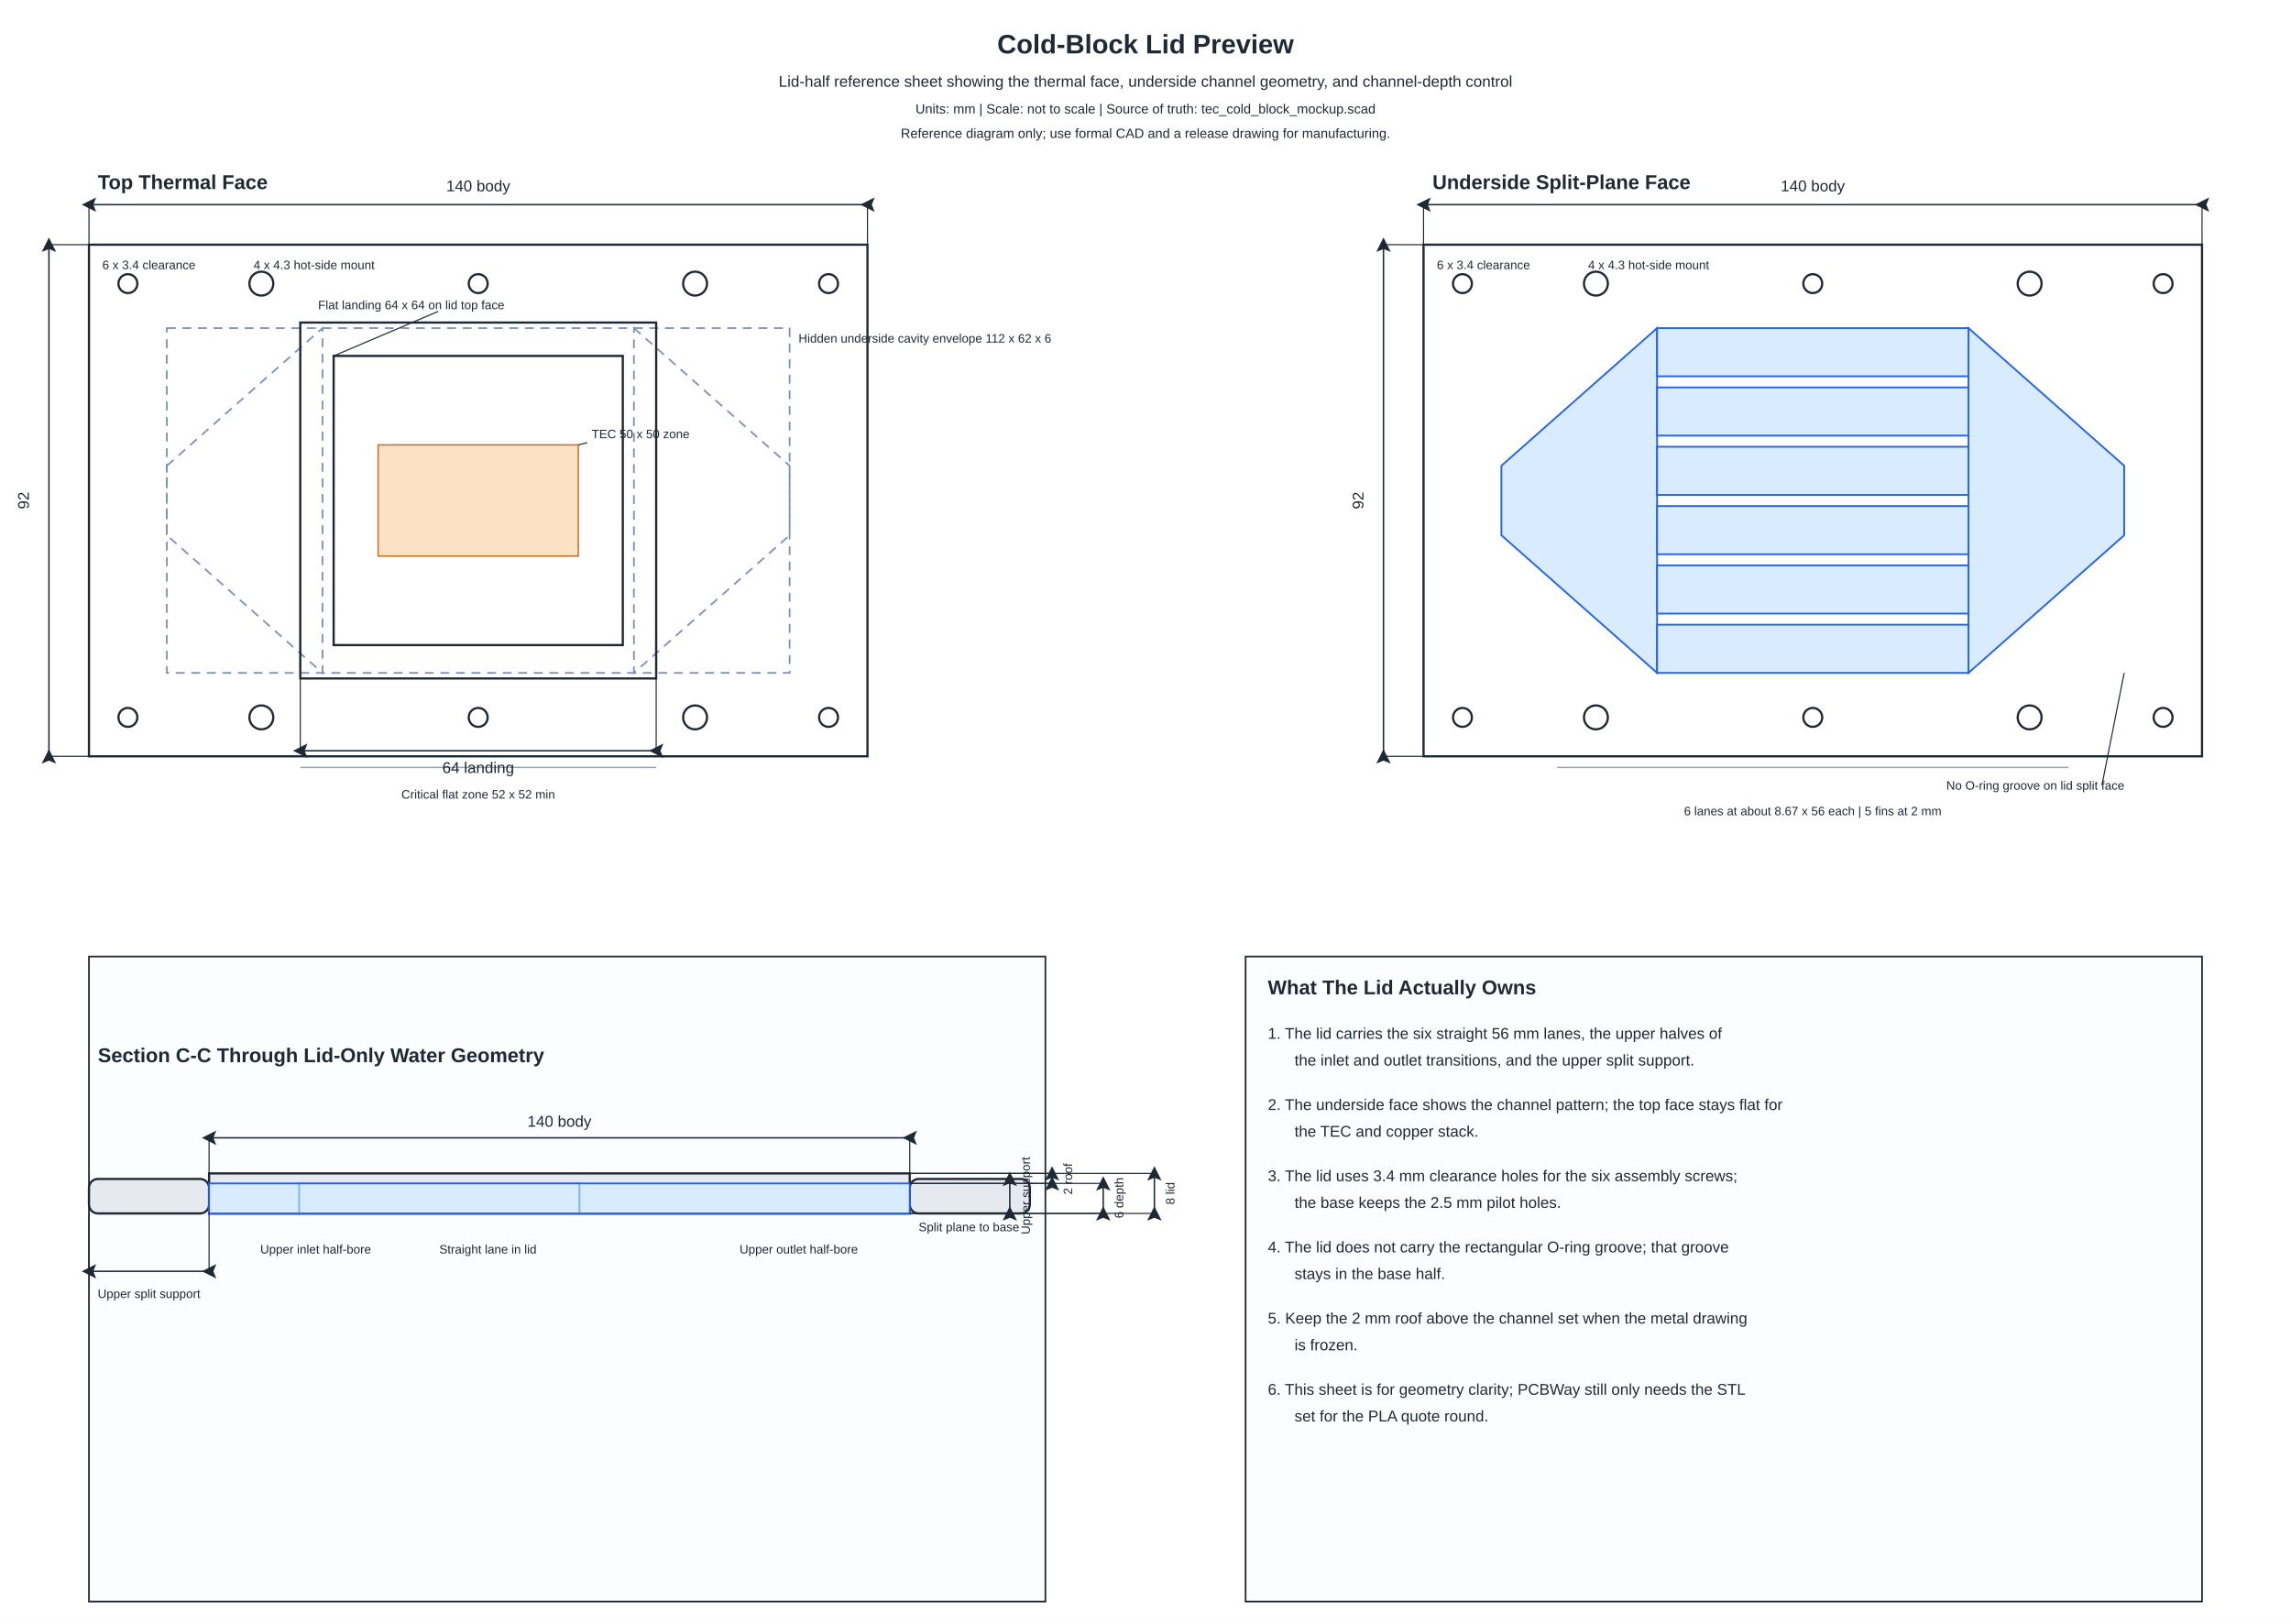
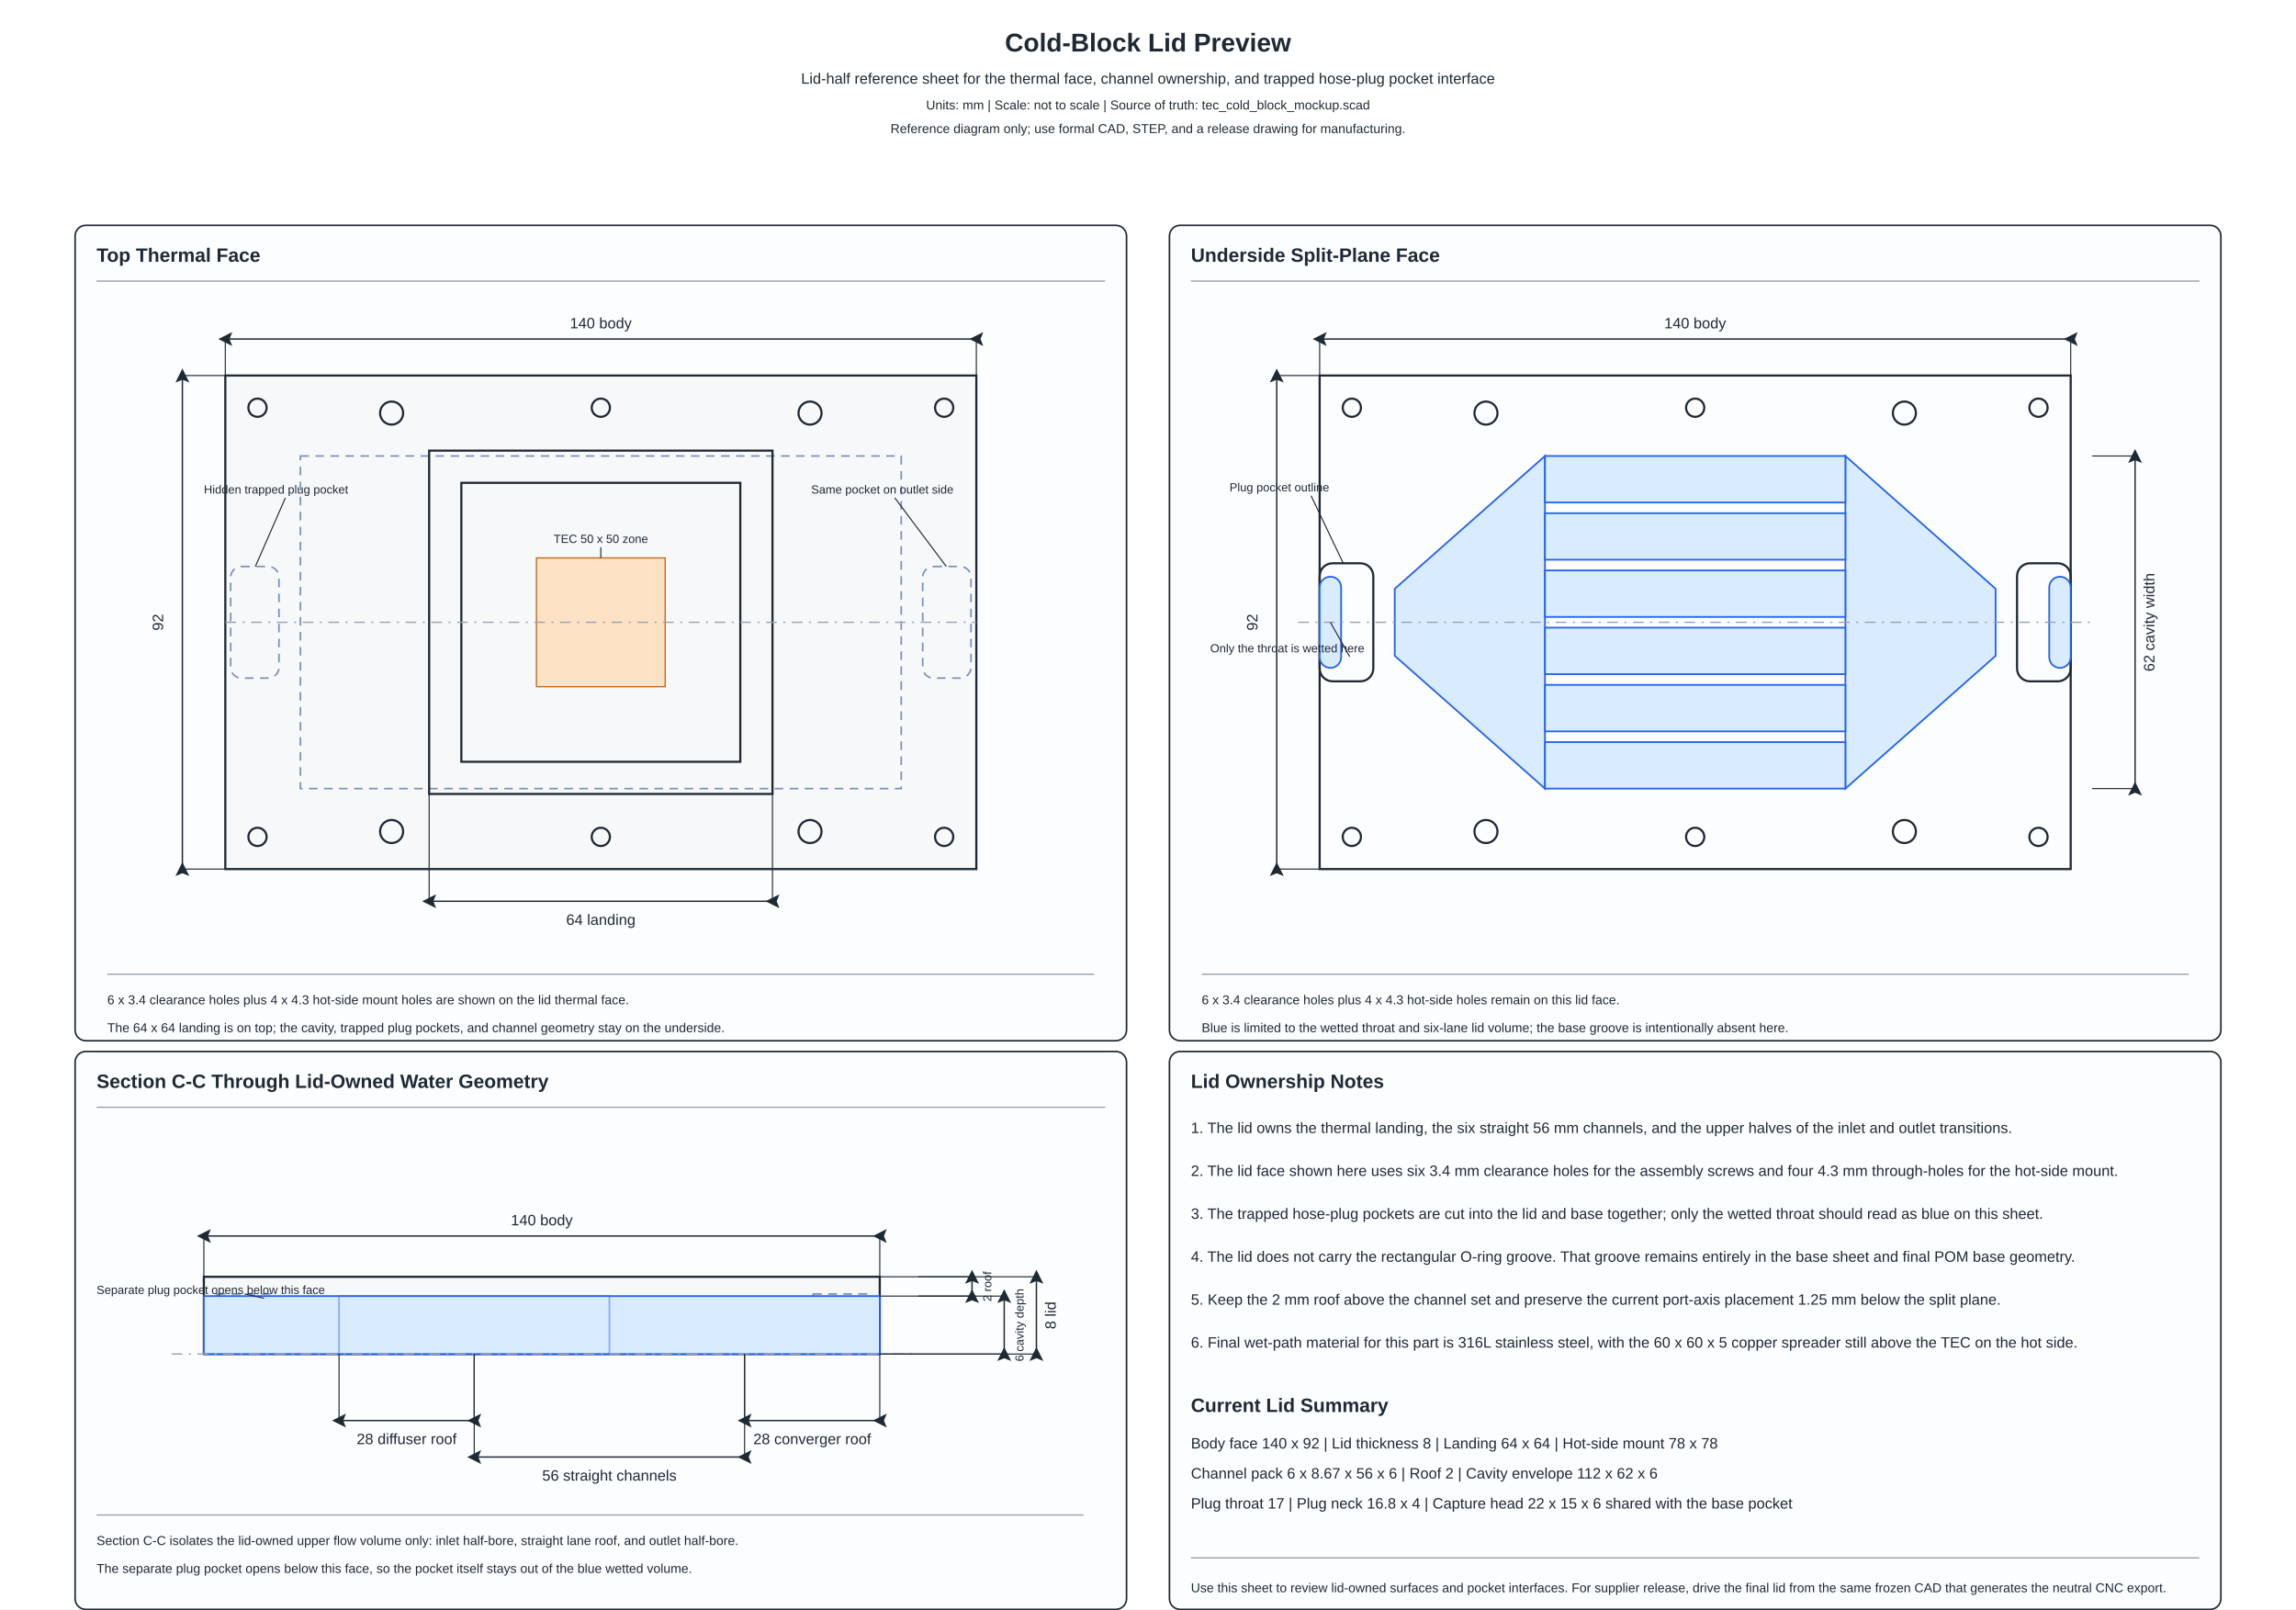
- <svg xmlns="http://www.w3.org/2000/svg" viewBox="0 0 2060 1460" width="2060" height="1460">
+ <svg xmlns="http://www.w3.org/2000/svg" viewBox="0 0 2140 1500" width="2140" height="1500">
  <defs>
    <marker id="dimArrow" markerWidth="10" markerHeight="10" refX="5" refY="5" orient="auto" markerUnits="strokeWidth">
      <path d="M0,5 L10,0 L8,5 L10,10 z" fill="#1f2933" />
    </marker>
    <style>
      .title { font: 700 24px Arial, sans-serif; fill: #1f2933; }
      .subtitle { font: 700 18px Arial, sans-serif; fill: #1f2933; }
      .label { font: 14px Arial, sans-serif; fill: #1f2933; }
      .small { font: 12px Arial, sans-serif; fill: #1f2933; }
      .tiny { font: 11px Arial, sans-serif; fill: #1f2933; }
      .outline { fill: none; stroke: #1f2933; stroke-width: 2; }
      .hidden { fill: none; stroke: #7b90b8; stroke-width: 1.5; stroke-dasharray: 8 6; }
      .centerline { fill: none; stroke: #98a1af; stroke-width: 1.2; stroke-dasharray: 10 6 2 6; }
      .dim { fill: none; stroke: #1f2933; stroke-width: 1.3; marker-start: url(#dimArrow); marker-end: url(#dimArrow); }
      .ext { fill: none; stroke: #1f2933; stroke-width: 1; }
      .leader { fill: none; stroke: #1f2933; stroke-width: 1; }
      .divider { fill: none; stroke: #98a1af; stroke-width: 1.2; }
      .water { fill: #d9ecff; stroke: #2563eb; stroke-width: 1.6; }
-       .metal { fill: #e6e9ef; stroke: #1f2933; stroke-width: 2; }
-       .accent { fill: #f7f8fa; stroke: #1f2933; stroke-width: 2; }
+       .metalA { fill: #f7f8fa; stroke: #1f2933; stroke-width: 2; }
      .heat { fill: #fde1c4; stroke: #c56a1b; stroke-width: 1.2; }
      .noteBox { fill: #fcfdff; stroke: #1f2933; stroke-width: 1.5; }
    </style>
  </defs>
-   <rect x="0" y="0" width="2060" height="1460" fill="#fff" />
-   <text x="1030" y="48" text-anchor="middle" class="title">Cold-Block Lid Preview</text>
-   <text x="1030" y="78" text-anchor="middle" class="label">Lid-half reference sheet showing the thermal face, underside channel geometry, and channel-depth control</text>
-   <text x="1030" y="102" text-anchor="middle" class="small">Units: mm | Scale: not to scale | Source of truth: tec_cold_block_mockup.scad</text>
-   <text x="1030" y="124" text-anchor="middle" class="small">Reference diagram only; use formal CAD and a release drawing for manufacturing.</text>
-   <g transform="translate(80,220)">
-     <text x="8" y="-50" class="subtitle">Top Thermal Face</text>
-     <rect x="0" y="0" width="700" height="460" class="outline" />
-     <rect x="70" y="75" width="560" height="310" class="hidden" />
-     <text x="638" y="88" class="tiny">Hidden underside cavity envelope 112 x 62 x 6</text>
-     <polygon points="70,198.75 210,75 210,385 70,261.25" class="hidden" />
-     <polygon points="490,75 630,198.75 630,261.25 490,385" class="hidden" />
-     <rect x="190" y="70" width="320" height="320" class="outline" />
-     <rect x="220" y="100" width="260" height="260" class="outline" />
-     <text x="206" y="58" class="tiny">Flat landing 64 x 64 on lid top face</text>
-     <line x1="314" y1="60" x2="220" y2="100" class="leader" />
-     <circle cx="35" cy="35" r="8.5" class="outline" />
-     <circle cx="155" cy="35" r="10.75" class="outline" />
-     <circle cx="350" cy="35" r="8.5" class="outline" />
-     <circle cx="545" cy="35" r="10.75" class="outline" />
-     <circle cx="665" cy="35" r="8.5" class="outline" />
-     <circle cx="35" cy="425" r="8.5" class="outline" />
-     <circle cx="155" cy="425" r="10.75" class="outline" />
-     <circle cx="350" cy="425" r="8.5" class="outline" />
-     <circle cx="545" cy="425" r="10.75" class="outline" />
-     <circle cx="665" cy="425" r="8.5" class="outline" />
-     <text x="12" y="22" class="tiny">6 x 3.4 clearance</text>
-     <text x="148" y="22" class="tiny">4 x 4.3 hot-side mount</text>
-     <rect x="260" y="180" width="180" height="100" class="heat" />
-     <text x="452" y="174" class="tiny">TEC 50 x 50 zone</text>
-     <line x1="448" y1="178" x2="440" y2="180" class="leader" />
-     <line x1="0" y1="0" x2="0" y2="-36" class="ext" />
-     <line x1="700" y1="0" x2="700" y2="-36" class="ext" />
-     <line x1="0" y1="-36" x2="700" y2="-36" class="dim" />
-     <text x="350" y="-48" text-anchor="middle" class="label">140 body</text>
-     <line x1="0" y1="0" x2="-36" y2="0" class="ext" />
-     <line x1="0" y1="460" x2="-36" y2="460" class="ext" />
-     <line x1="-36" y1="0" x2="-36" y2="460" class="dim" />
-     <text x="-54" y="230" transform="rotate(-90 -54 230)" text-anchor="middle" class="label">92</text>
-     <line x1="190" y1="455" x2="510" y2="455" class="dim" />
-     <line x1="190" y1="390" x2="190" y2="455" class="ext" />
-     <line x1="510" y1="390" x2="510" y2="455" class="ext" />
-     <line x1="190" y1="470" x2="510" y2="470" class="divider" />
-     <text x="350" y="475" text-anchor="middle" class="label">64 landing</text>
-     <text x="350" y="498" text-anchor="middle" class="tiny">Critical flat zone 52 x 52 min</text>
-   </g>
-   <g transform="translate(1280,220)">
-     <text x="8" y="-50" class="subtitle">Underside Split-Plane Face</text>
-     <rect x="0" y="0" width="700" height="460" class="outline" />
-     <polygon points="70,198.75 210,75 210,385 70,261.25" class="water" />
-     <polygon points="490,75 630,198.75 630,261.25 490,385" class="water" />
-     <rect x="210" y="75" width="280" height="43.33" class="water" />
-     <rect x="210" y="128.33" width="280" height="43.33" class="water" />
-     <rect x="210" y="181.67" width="280" height="43.33" class="water" />
-     <rect x="210" y="235" width="280" height="43.33" class="water" />
-     <rect x="210" y="288.33" width="280" height="43.33" class="water" />
-     <rect x="210" y="341.67" width="280" height="43.33" class="water" />
-     <circle cx="35" cy="35" r="8.5" class="outline" />
-     <circle cx="155" cy="35" r="10.75" class="outline" />
-     <circle cx="350" cy="35" r="8.5" class="outline" />
-     <circle cx="545" cy="35" r="10.75" class="outline" />
-     <circle cx="665" cy="35" r="8.5" class="outline" />
-     <circle cx="35" cy="425" r="8.5" class="outline" />
-     <circle cx="155" cy="425" r="10.75" class="outline" />
-     <circle cx="350" cy="425" r="8.5" class="outline" />
-     <circle cx="545" cy="425" r="10.75" class="outline" />
-     <circle cx="665" cy="425" r="8.5" class="outline" />
-     <text x="12" y="22" class="tiny">6 x 3.4 clearance</text>
-     <text x="148" y="22" class="tiny">4 x 4.3 hot-side mount</text>
-     <line x1="0" y1="0" x2="0" y2="-36" class="ext" />
-     <line x1="700" y1="0" x2="700" y2="-36" class="ext" />
-     <line x1="0" y1="-36" x2="700" y2="-36" class="dim" />
-     <text x="350" y="-48" text-anchor="middle" class="label">140 body</text>
-     <line x1="0" y1="0" x2="-36" y2="0" class="ext" />
-     <line x1="0" y1="460" x2="-36" y2="460" class="ext" />
-     <line x1="-36" y1="0" x2="-36" y2="460" class="dim" />
-     <text x="-54" y="230" transform="rotate(-90 -54 230)" text-anchor="middle" class="label">92</text>
-     <line x1="120" y1="470" x2="580" y2="470" class="divider" />
-     <text x="470" y="490" class="tiny">No O-ring groove on lid split face</text>
-     <line x1="610" y1="486" x2="630" y2="385" class="leader" />
-     <text x="350" y="513" text-anchor="middle" class="tiny">6 lanes at about 8.67 x 56 each | 5 fins at 2 mm</text>
-   </g>
-   <g transform="translate(80,860)">
-     <rect x="0" y="0" width="860" height="580" class="noteBox" />
-     <g transform="translate(0,145)">
-       <text x="8" y="-50" class="subtitle">Section C-C Through Lid-Only Water Geometry</text>
-       <rect x="108" y="50" width="630" height="36" class="metal" />
-       <rect x="0" y="55" width="108" height="31" rx="8" ry="8" class="metal" />
-       <rect x="738" y="55" width="108" height="31" rx="8" ry="8" class="metal" />
-       <line x1="108" y1="86" x2="738" y2="86" class="outline" />
-       <text x="746" y="102" class="tiny">Split plane to base</text>
-       <path d="M 108 59 L 738 59 L 738 86 L 108 86 Z" class="water" />
-       <rect x="189" y="59" width="252" height="27" class="water" opacity="0.45" />
-       <text x="154" y="122" class="tiny">Upper inlet half-bore</text>
-       <text x="315" y="122" class="tiny">Straight lane in lid</text>
-       <text x="585" y="122" class="tiny">Upper outlet half-bore</text>
-       <line x1="108" y1="18" x2="738" y2="18" class="dim" />
-       <line x1="108" y1="50" x2="108" y2="18" class="ext" />
-       <line x1="738" y1="50" x2="738" y2="18" class="ext" />
-       <text x="423" y="8" text-anchor="middle" class="label">140 body</text>
-       <line x1="0" y1="138" x2="108" y2="138" class="dim" />
-       <line x1="0" y1="86" x2="0" y2="138" class="ext" />
-       <line x1="108" y1="86" x2="108" y2="138" class="ext" />
-       <text x="54" y="162" text-anchor="middle" class="tiny">Upper split support</text>
-       <line x1="778" y1="55" x2="828" y2="55" class="ext" />
-       <line x1="778" y1="86" x2="828" y2="86" class="ext" />
-       <line x1="828" y1="55" x2="828" y2="86" class="dim" />
-       <text x="846" y="70" transform="rotate(-90 846 70)" text-anchor="middle" class="tiny">Upper support</text>
-       <line x1="866" y1="50" x2="866" y2="59" class="dim" />
-       <line x1="738" y1="50" x2="866" y2="50" class="ext" />
-       <line x1="738" y1="59" x2="866" y2="59" class="ext" />
-       <text x="884" y="55" transform="rotate(-90 884 55)" text-anchor="middle" class="tiny">2 roof</text>
-       <line x1="912" y1="59" x2="912" y2="86" class="dim" />
-       <line x1="738" y1="59" x2="912" y2="59" class="ext" />
-       <line x1="738" y1="86" x2="912" y2="86" class="ext" />
-       <text x="930" y="72" transform="rotate(-90 930 72)" text-anchor="middle" class="tiny">6 depth</text>
-       <line x1="958" y1="50" x2="958" y2="86" class="dim" />
-       <line x1="738" y1="50" x2="958" y2="50" class="ext" />
-       <line x1="738" y1="86" x2="958" y2="86" class="ext" />
-       <text x="976" y="68" transform="rotate(-90 976 68)" text-anchor="middle" class="tiny">8 lid</text>
+   <rect x="0" y="0" width="2140" height="1500" fill="#fff" />
+   <text x="1070" y="48" text-anchor="middle" class="title">Cold-Block Lid Preview</text>
+   <text x="1070" y="78" text-anchor="middle" class="label">Lid-half reference sheet for the thermal face, channel ownership, and trapped hose-plug pocket interface</text>
+   <text x="1070" y="102" text-anchor="middle" class="small">Units: mm | Scale: not to scale | Source of truth: tec_cold_block_mockup.scad</text>
+   <text x="1070" y="124" text-anchor="middle" class="small">Reference diagram only; use formal CAD, STEP, and a release drawing for manufacturing.</text>
+   <g transform="translate(70,210)">
+     <rect x="0" y="0" width="980" height="760" rx="10" ry="10" class="noteBox" />
+     <text x="20" y="34" class="subtitle">Top Thermal Face</text>
+     <line x1="20" y1="52" x2="960" y2="52" class="divider" />
+     <g transform="translate(0,10)">
+       <rect x="140" y="130" width="700" height="460" class="metalA" />
+       <rect x="210" y="205" width="560" height="310" class="hidden" />
+       <rect x="145" y="308" width="45" height="104" rx="10" ry="10" class="hidden" />
+       <rect x="790" y="308" width="45" height="104" rx="10" ry="10" class="hidden" />
+       <rect x="330" y="200" width="320" height="320" class="outline" />
+       <rect x="360" y="230" width="260" height="260" class="outline" />
+       <rect x="430" y="300" width="120" height="120" class="heat" />
+       <circle cx="170" cy="160" r="8.5" class="outline" />
+       <circle cx="295" cy="165" r="10.75" class="outline" />
+       <circle cx="490" cy="160" r="8.5" class="outline" />
+       <circle cx="685" cy="165" r="10.75" class="outline" />
+       <circle cx="810" cy="160" r="8.5" class="outline" />
+       <circle cx="170" cy="560" r="8.5" class="outline" />
+       <circle cx="295" cy="555" r="10.75" class="outline" />
+       <circle cx="490" cy="560" r="8.5" class="outline" />
+       <circle cx="685" cy="555" r="10.75" class="outline" />
+       <circle cx="810" cy="560" r="8.5" class="outline" />
+       <line x1="140" y1="360" x2="840" y2="360" class="centerline" />
+       <text x="490" y="286" text-anchor="middle" class="tiny">TEC 50 x 50 zone</text>
+       <line x1="490" y1="290" x2="490" y2="300" class="leader" />
+       <text x="120" y="240" class="tiny">Hidden trapped plug pocket</text>
+       <line x1="196" y1="244" x2="168" y2="308" class="leader" />
+       <text x="686" y="240" class="tiny">Same pocket on outlet side</text>
+       <line x1="764" y1="244" x2="812" y2="308" class="leader" />
+       <line x1="140" y1="96" x2="840" y2="96" class="dim" />
+       <line x1="140" y1="130" x2="140" y2="96" class="ext" />
+       <line x1="840" y1="130" x2="840" y2="96" class="ext" />
+       <text x="490" y="86" text-anchor="middle" class="label">140 body</text>
+       <line x1="100" y1="130" x2="100" y2="590" class="dim" />
+       <line x1="140" y1="130" x2="100" y2="130" class="ext" />
+       <line x1="140" y1="590" x2="100" y2="590" class="ext" />
+       <text x="82" y="360" transform="rotate(-90 82 360)" text-anchor="middle" class="label">92</text>
+       <line x1="330" y1="620" x2="650" y2="620" class="dim" />
+       <line x1="330" y1="520" x2="330" y2="620" class="ext" />
+       <line x1="650" y1="520" x2="650" y2="620" class="ext" />
+       <text x="490" y="642" text-anchor="middle" class="label">64 landing</text>
+       <line x1="30" y1="688" x2="950" y2="688" class="divider" />
+       <text x="30" y="716" class="small">6 x 3.4 clearance holes plus 4 x 4.3 hot-side mount holes are shown on the lid thermal face.</text>
+       <text x="30" y="742" class="small">The 64 x 64 landing is on top; the cavity, trapped plug pockets, and channel geometry stay on the underside.</text>
    </g>
  </g>
-   <g transform="translate(1120,860)">
-     <rect x="0" y="0" width="860" height="580" class="noteBox" />
-     <text x="20" y="34" class="subtitle">What The Lid Actually Owns</text>
-     <text x="20" y="74" class="label">1. The lid carries the six straight 56 mm lanes, the upper halves of</text>
-     <text x="44" y="98" class="label">the inlet and outlet transitions, and the upper split support.</text>
-     <text x="20" y="138" class="label">2. The underside face shows the channel pattern; the top face stays flat for</text>
-     <text x="44" y="162" class="label">the TEC and copper stack.</text>
-     <text x="20" y="202" class="label">3. The lid uses 3.4 mm clearance holes for the six assembly screws;</text>
-     <text x="44" y="226" class="label">the base keeps the 2.5 mm pilot holes.</text>
-     <text x="20" y="266" class="label">4. The lid does not carry the rectangular O-ring groove; that groove</text>
-     <text x="44" y="290" class="label">stays in the base half.</text>
-     <text x="20" y="330" class="label">5. Keep the 2 mm roof above the channel set when the metal drawing</text>
-     <text x="44" y="354" class="label">is frozen.</text>
-     <text x="20" y="394" class="label">6. This sheet is for geometry clarity; PCBWay still only needs the STL</text>
-     <text x="44" y="418" class="label">set for the PLA quote round.</text>
+   <g transform="translate(1090,210)">
+     <rect x="0" y="0" width="980" height="760" rx="10" ry="10" class="noteBox" />
+     <text x="20" y="34" class="subtitle">Underside Split-Plane Face</text>
+     <line x1="20" y1="52" x2="960" y2="52" class="divider" />
+     <g transform="translate(0,10)">
+       <rect x="140" y="130" width="700" height="460" class="outline" />
+       <rect x="140" y="305" width="50" height="110" rx="12" ry="12" class="outline" />
+       <rect x="140" y="317.5" width="20" height="85" rx="10" ry="10" class="water" />
+       <rect x="790" y="305" width="50" height="110" rx="12" ry="12" class="outline" />
+       <rect x="820" y="317.5" width="20" height="85" rx="10" ry="10" class="water" />
+       <polygon points="210,328.75 350,205 350,515 210,391.25" class="water" />
+       <polygon points="630,205 770,328.75 770,391.25 630,515" class="water" />
+       <rect x="350" y="205" width="280" height="43.33" class="water" />
+       <rect x="350" y="258.33" width="280" height="43.33" class="water" />
+       <rect x="350" y="311.67" width="280" height="43.33" class="water" />
+       <rect x="350" y="365" width="280" height="43.33" class="water" />
+       <rect x="350" y="418.33" width="280" height="43.33" class="water" />
+       <rect x="350" y="471.67" width="280" height="43.33" class="water" />
+       <circle cx="170" cy="160" r="8.5" class="outline" />
+       <circle cx="295" cy="165" r="10.75" class="outline" />
+       <circle cx="490" cy="160" r="8.5" class="outline" />
+       <circle cx="685" cy="165" r="10.75" class="outline" />
+       <circle cx="810" cy="160" r="8.5" class="outline" />
+       <circle cx="170" cy="560" r="8.5" class="outline" />
+       <circle cx="295" cy="555" r="10.75" class="outline" />
+       <circle cx="490" cy="560" r="8.5" class="outline" />
+       <circle cx="685" cy="555" r="10.75" class="outline" />
+       <circle cx="810" cy="560" r="8.5" class="outline" />
+       <line x1="120" y1="360" x2="860" y2="360" class="centerline" />
+       <text x="56" y="238" class="tiny">Plug pocket outline</text>
+       <line x1="132" y1="242" x2="162" y2="305" class="leader" />
+       <text x="38" y="388" class="tiny">Only the throat is wetted here</text>
+       <line x1="168" y1="392" x2="150" y2="360" class="leader" />
+       <line x1="140" y1="96" x2="840" y2="96" class="dim" />
+       <line x1="140" y1="130" x2="140" y2="96" class="ext" />
+       <line x1="840" y1="130" x2="840" y2="96" class="ext" />
+       <text x="490" y="86" text-anchor="middle" class="label">140 body</text>
+       <line x1="100" y1="130" x2="100" y2="590" class="dim" />
+       <line x1="140" y1="130" x2="100" y2="130" class="ext" />
+       <line x1="140" y1="590" x2="100" y2="590" class="ext" />
+       <text x="82" y="360" transform="rotate(-90 82 360)" text-anchor="middle" class="label">92</text>
+       <line x1="860" y1="205" x2="900" y2="205" class="ext" />
+       <line x1="860" y1="515" x2="900" y2="515" class="ext" />
+       <line x1="900" y1="205" x2="900" y2="515" class="dim" />
+       <text x="918" y="360" transform="rotate(-90 918 360)" text-anchor="middle" class="label">62 cavity width</text>
+       <line x1="30" y1="688" x2="950" y2="688" class="divider" />
+       <text x="30" y="716" class="small">6 x 3.4 clearance holes plus 4 x 4.3 hot-side holes remain on this lid face.</text>
+       <text x="30" y="742" class="small">Blue is limited to the wetted throat and six-lane lid volume; the base groove is intentionally absent here.</text>
+     </g>
+   </g>
+   <g transform="translate(70,980)">
+     <rect x="0" y="0" width="980" height="520" rx="10" ry="10" class="noteBox" />
+     <text x="20" y="34" class="subtitle">Section C-C Through Lid-Owned Water Geometry</text>
+     <line x1="20" y1="52" x2="960" y2="52" class="divider" />
+     <g transform="translate(0,40)">
+       <rect x="120" y="170" width="630" height="72" class="metalA" />
+       <rect x="132" y="186" width="50" height="56" class="hidden" />
+       <rect x="688" y="186" width="50" height="56" class="hidden" />
+       <path d="M 120 188 L 750 188 L 750 242 L 120 242 Z" class="water" />
+       <rect x="246" y="188" width="252" height="54" class="water" opacity="0.45" />
+       <line x1="90" y1="242" x2="780" y2="242" class="centerline" />
+       <text x="20" y="186" class="tiny">Separate plug pocket opens below this face</text>
+       <line x1="176" y1="190" x2="158" y2="186" class="leader" />
+       <line x1="120" y1="132" x2="750" y2="132" class="dim" />
+       <line x1="120" y1="170" x2="120" y2="132" class="ext" />
+       <line x1="750" y1="170" x2="750" y2="132" class="ext" />
+       <text x="435" y="122" text-anchor="middle" class="label">140 body</text>
+       <line x1="786" y1="170" x2="836" y2="170" class="ext" />
+       <line x1="786" y1="188" x2="836" y2="188" class="ext" />
+       <line x1="836" y1="170" x2="836" y2="188" class="dim" />
+       <text x="854" y="179" transform="rotate(-90 854 179)" text-anchor="middle" class="tiny">2 roof</text>
+       <line x1="866" y1="188" x2="866" y2="242" class="dim" />
+       <line x1="750" y1="188" x2="866" y2="188" class="ext" />
+       <line x1="750" y1="242" x2="866" y2="242" class="ext" />
+       <text x="884" y="215" transform="rotate(-90 884 215)" text-anchor="middle" class="tiny">6 cavity depth</text>
+       <line x1="896" y1="170" x2="896" y2="242" class="dim" />
+       <line x1="750" y1="170" x2="896" y2="170" class="ext" />
+       <line x1="750" y1="242" x2="896" y2="242" class="ext" />
+       <text x="914" y="206" transform="rotate(-90 914 206)" text-anchor="middle" class="label">8 lid</text>
+       <line x1="246" y1="304" x2="372" y2="304" class="dim" />
+       <line x1="246" y1="242" x2="246" y2="304" class="ext" />
+       <line x1="372" y1="242" x2="372" y2="304" class="ext" />
+       <text x="309" y="326" text-anchor="middle" class="label">28 diffuser roof</text>
+       <line x1="372" y1="338" x2="624" y2="338" class="dim" />
+       <line x1="372" y1="242" x2="372" y2="338" class="ext" />
+       <line x1="624" y1="242" x2="624" y2="338" class="ext" />
+       <text x="498" y="360" text-anchor="middle" class="label">56 straight channels</text>
+       <line x1="624" y1="304" x2="750" y2="304" class="dim" />
+       <line x1="624" y1="242" x2="624" y2="304" class="ext" />
+       <line x1="750" y1="242" x2="750" y2="304" class="ext" />
+       <text x="687" y="326" text-anchor="middle" class="label">28 converger roof</text>
+       <line x1="20" y1="392" x2="940" y2="392" class="divider" />
+       <text x="20" y="420" class="small">Section C-C isolates the lid-owned upper flow volume only: inlet half-bore, straight lane roof, and outlet half-bore.</text>
+       <text x="20" y="446" class="small">The separate plug pocket opens below this face, so the pocket itself stays out of the blue wetted volume.</text>
+     </g>
+   </g>
+   <g transform="translate(1090,980)">
+     <rect x="0" y="0" width="980" height="520" rx="10" ry="10" class="noteBox" />
+     <text x="20" y="34" class="subtitle">Lid Ownership Notes</text>
+     <text x="20" y="76" class="label">1. The lid owns the thermal landing, the six straight 56 mm channels, and the upper halves of the inlet and outlet transitions.</text>
+     <text x="20" y="116" class="label">2. The lid face shown here uses six 3.4 mm clearance holes for the assembly screws and four 4.3 mm through-holes for the hot-side mount.</text>
+     <text x="20" y="156" class="label">3. The trapped hose-plug pockets are cut into the lid and base together; only the wetted throat should read as blue on this sheet.</text>
+     <text x="20" y="196" class="label">4. The lid does not carry the rectangular O-ring groove. That groove remains entirely in the base sheet and final POM base geometry.</text>
+     <text x="20" y="236" class="label">5. Keep the 2 mm roof above the channel set and preserve the current port-axis placement 1.25 mm below the split plane.</text>
+     <text x="20" y="276" class="label">6. Final wet-path material for this part is 316L stainless steel, with the 60 x 60 x 5 copper spreader still above the TEC on the hot side.</text>
+     <text x="20" y="336" class="subtitle">Current Lid Summary</text>
+     <text x="20" y="370" class="label">Body face 140 x 92 | Lid thickness 8 | Landing 64 x 64 | Hot-side mount 78 x 78</text>
+     <text x="20" y="398" class="label">Channel pack 6 x 8.67 x 56 x 6 | Roof 2 | Cavity envelope 112 x 62 x 6</text>
+     <text x="20" y="426" class="label">Plug throat 17 | Plug neck 16.8 x 4 | Capture head 22 x 15 x 6 shared with the base pocket</text>
+     <line x1="20" y1="472" x2="960" y2="472" class="divider" />
+     <text x="20" y="504" class="small">Use this sheet to review lid-owned surfaces and pocket interfaces. For supplier release, drive the final lid from the same frozen CAD that generates the neutral CNC export.</text>
  </g>
</svg>
